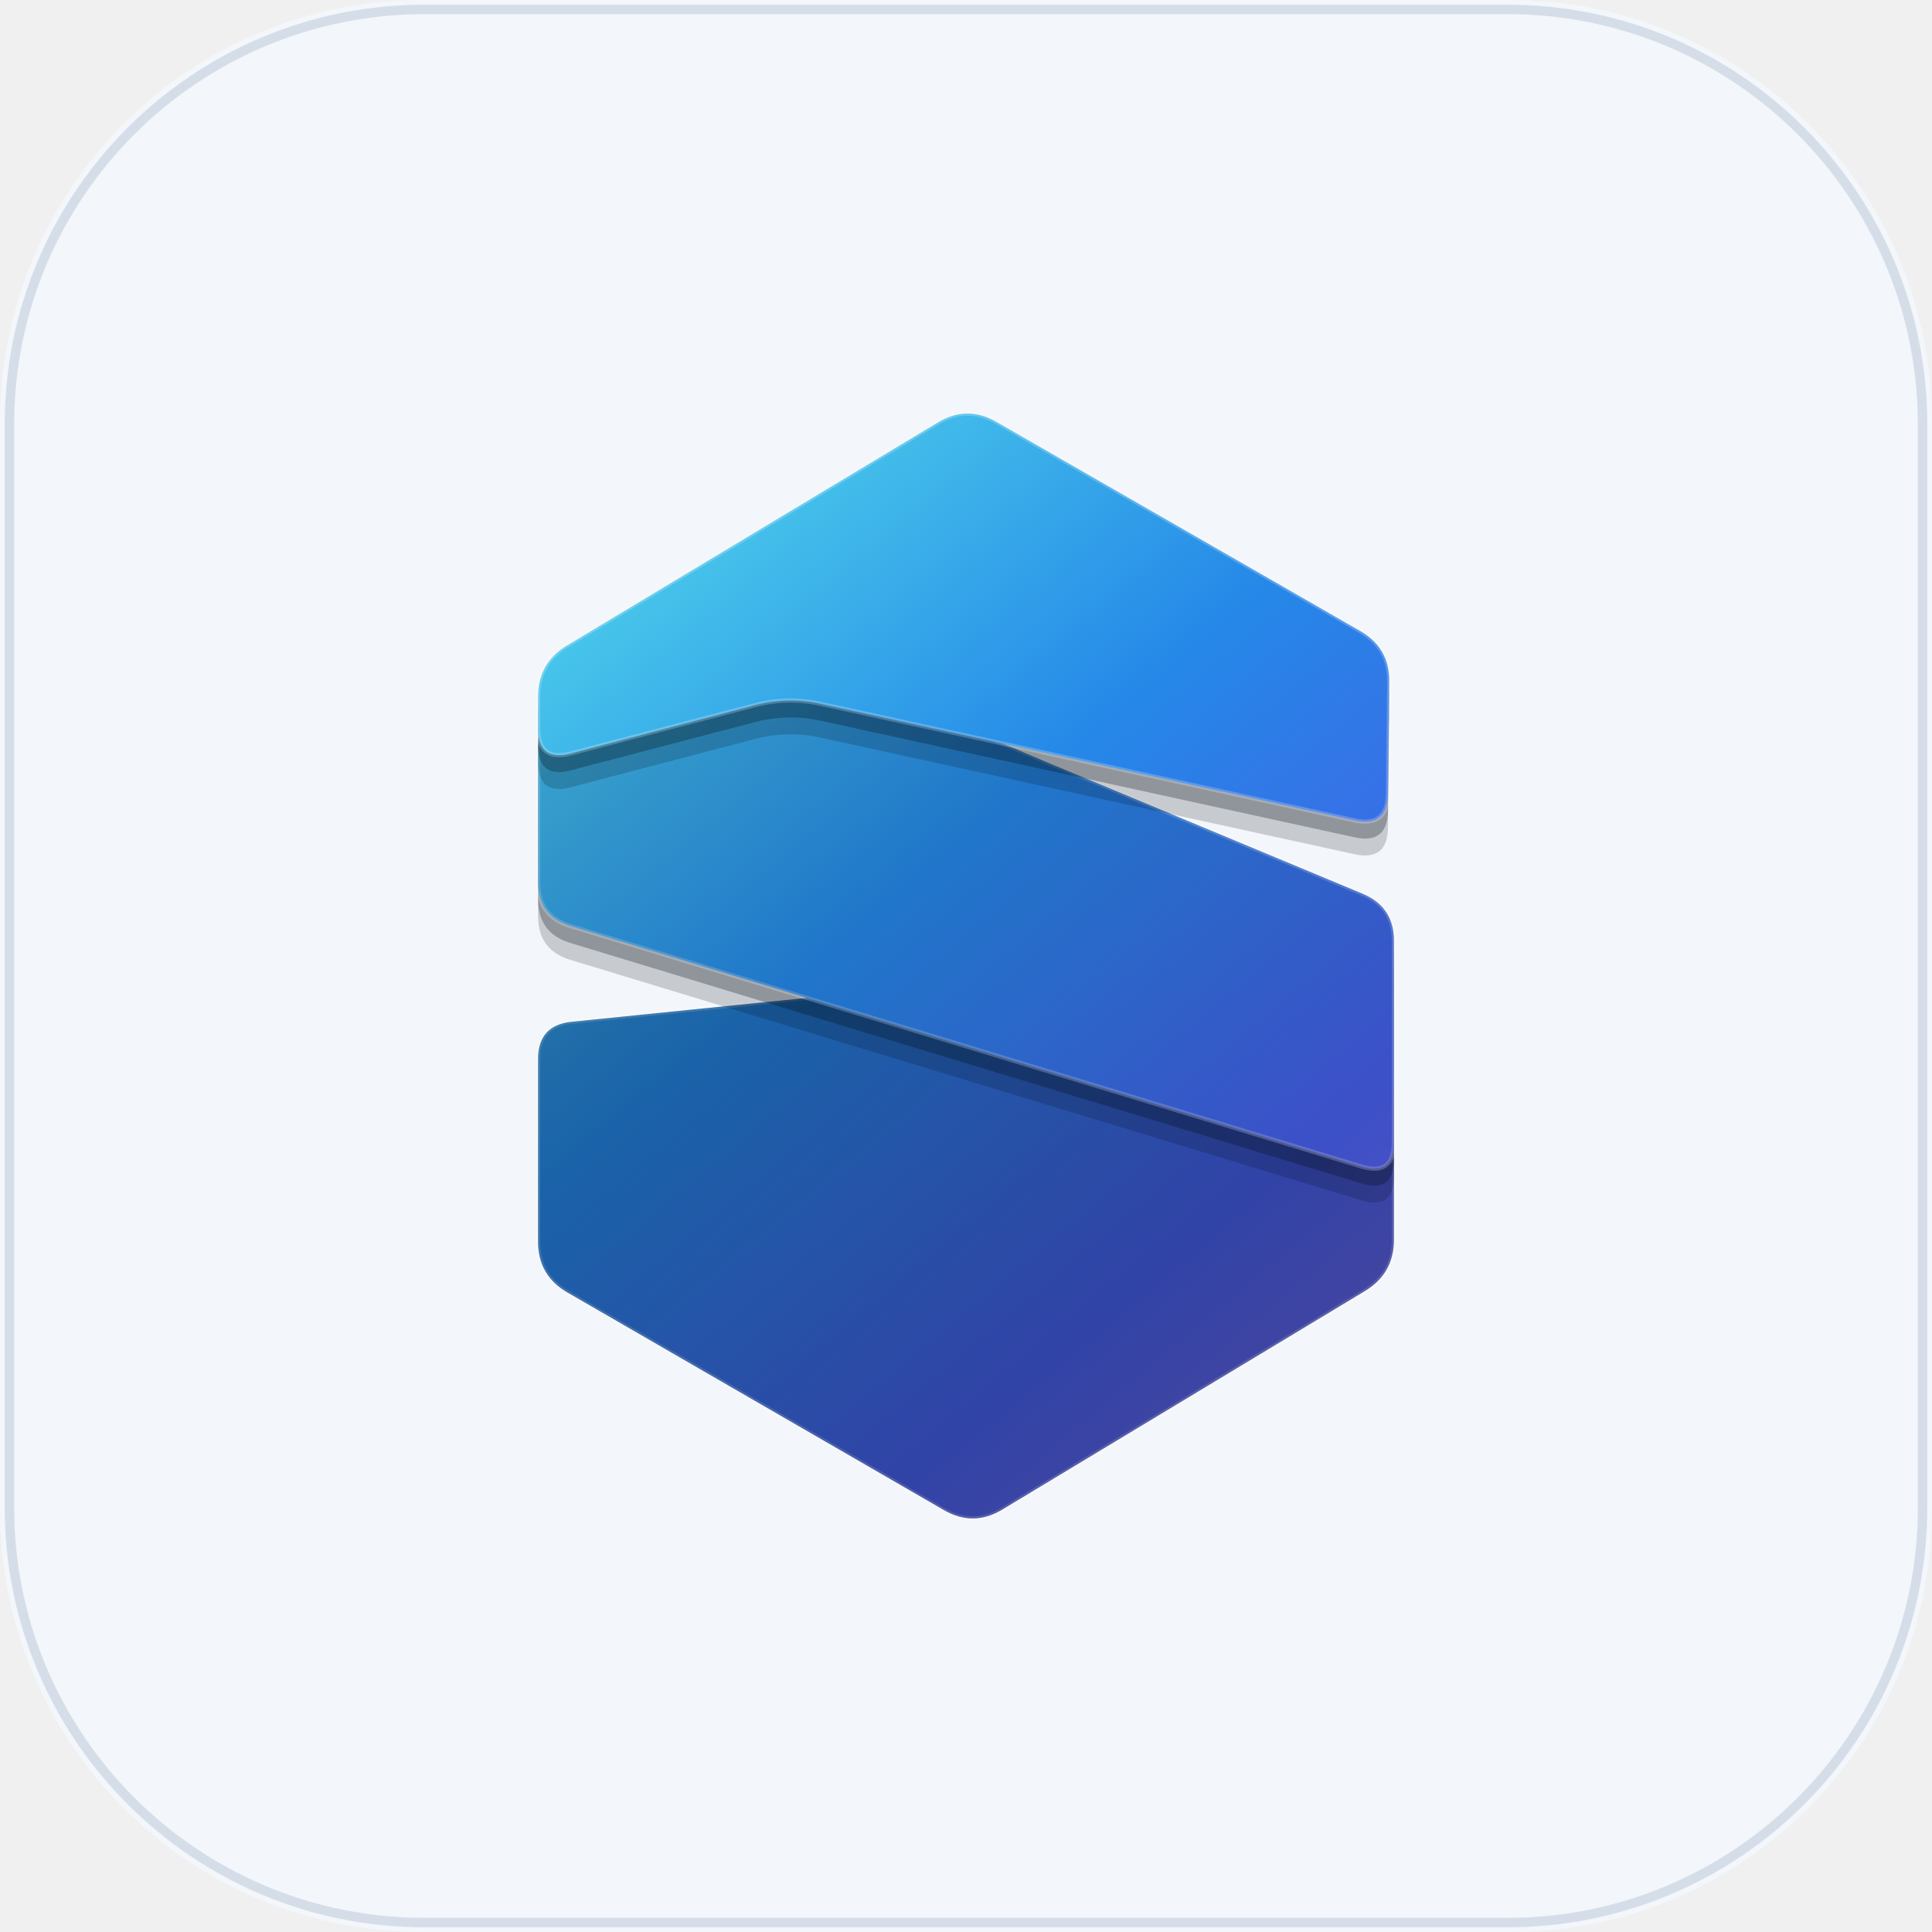
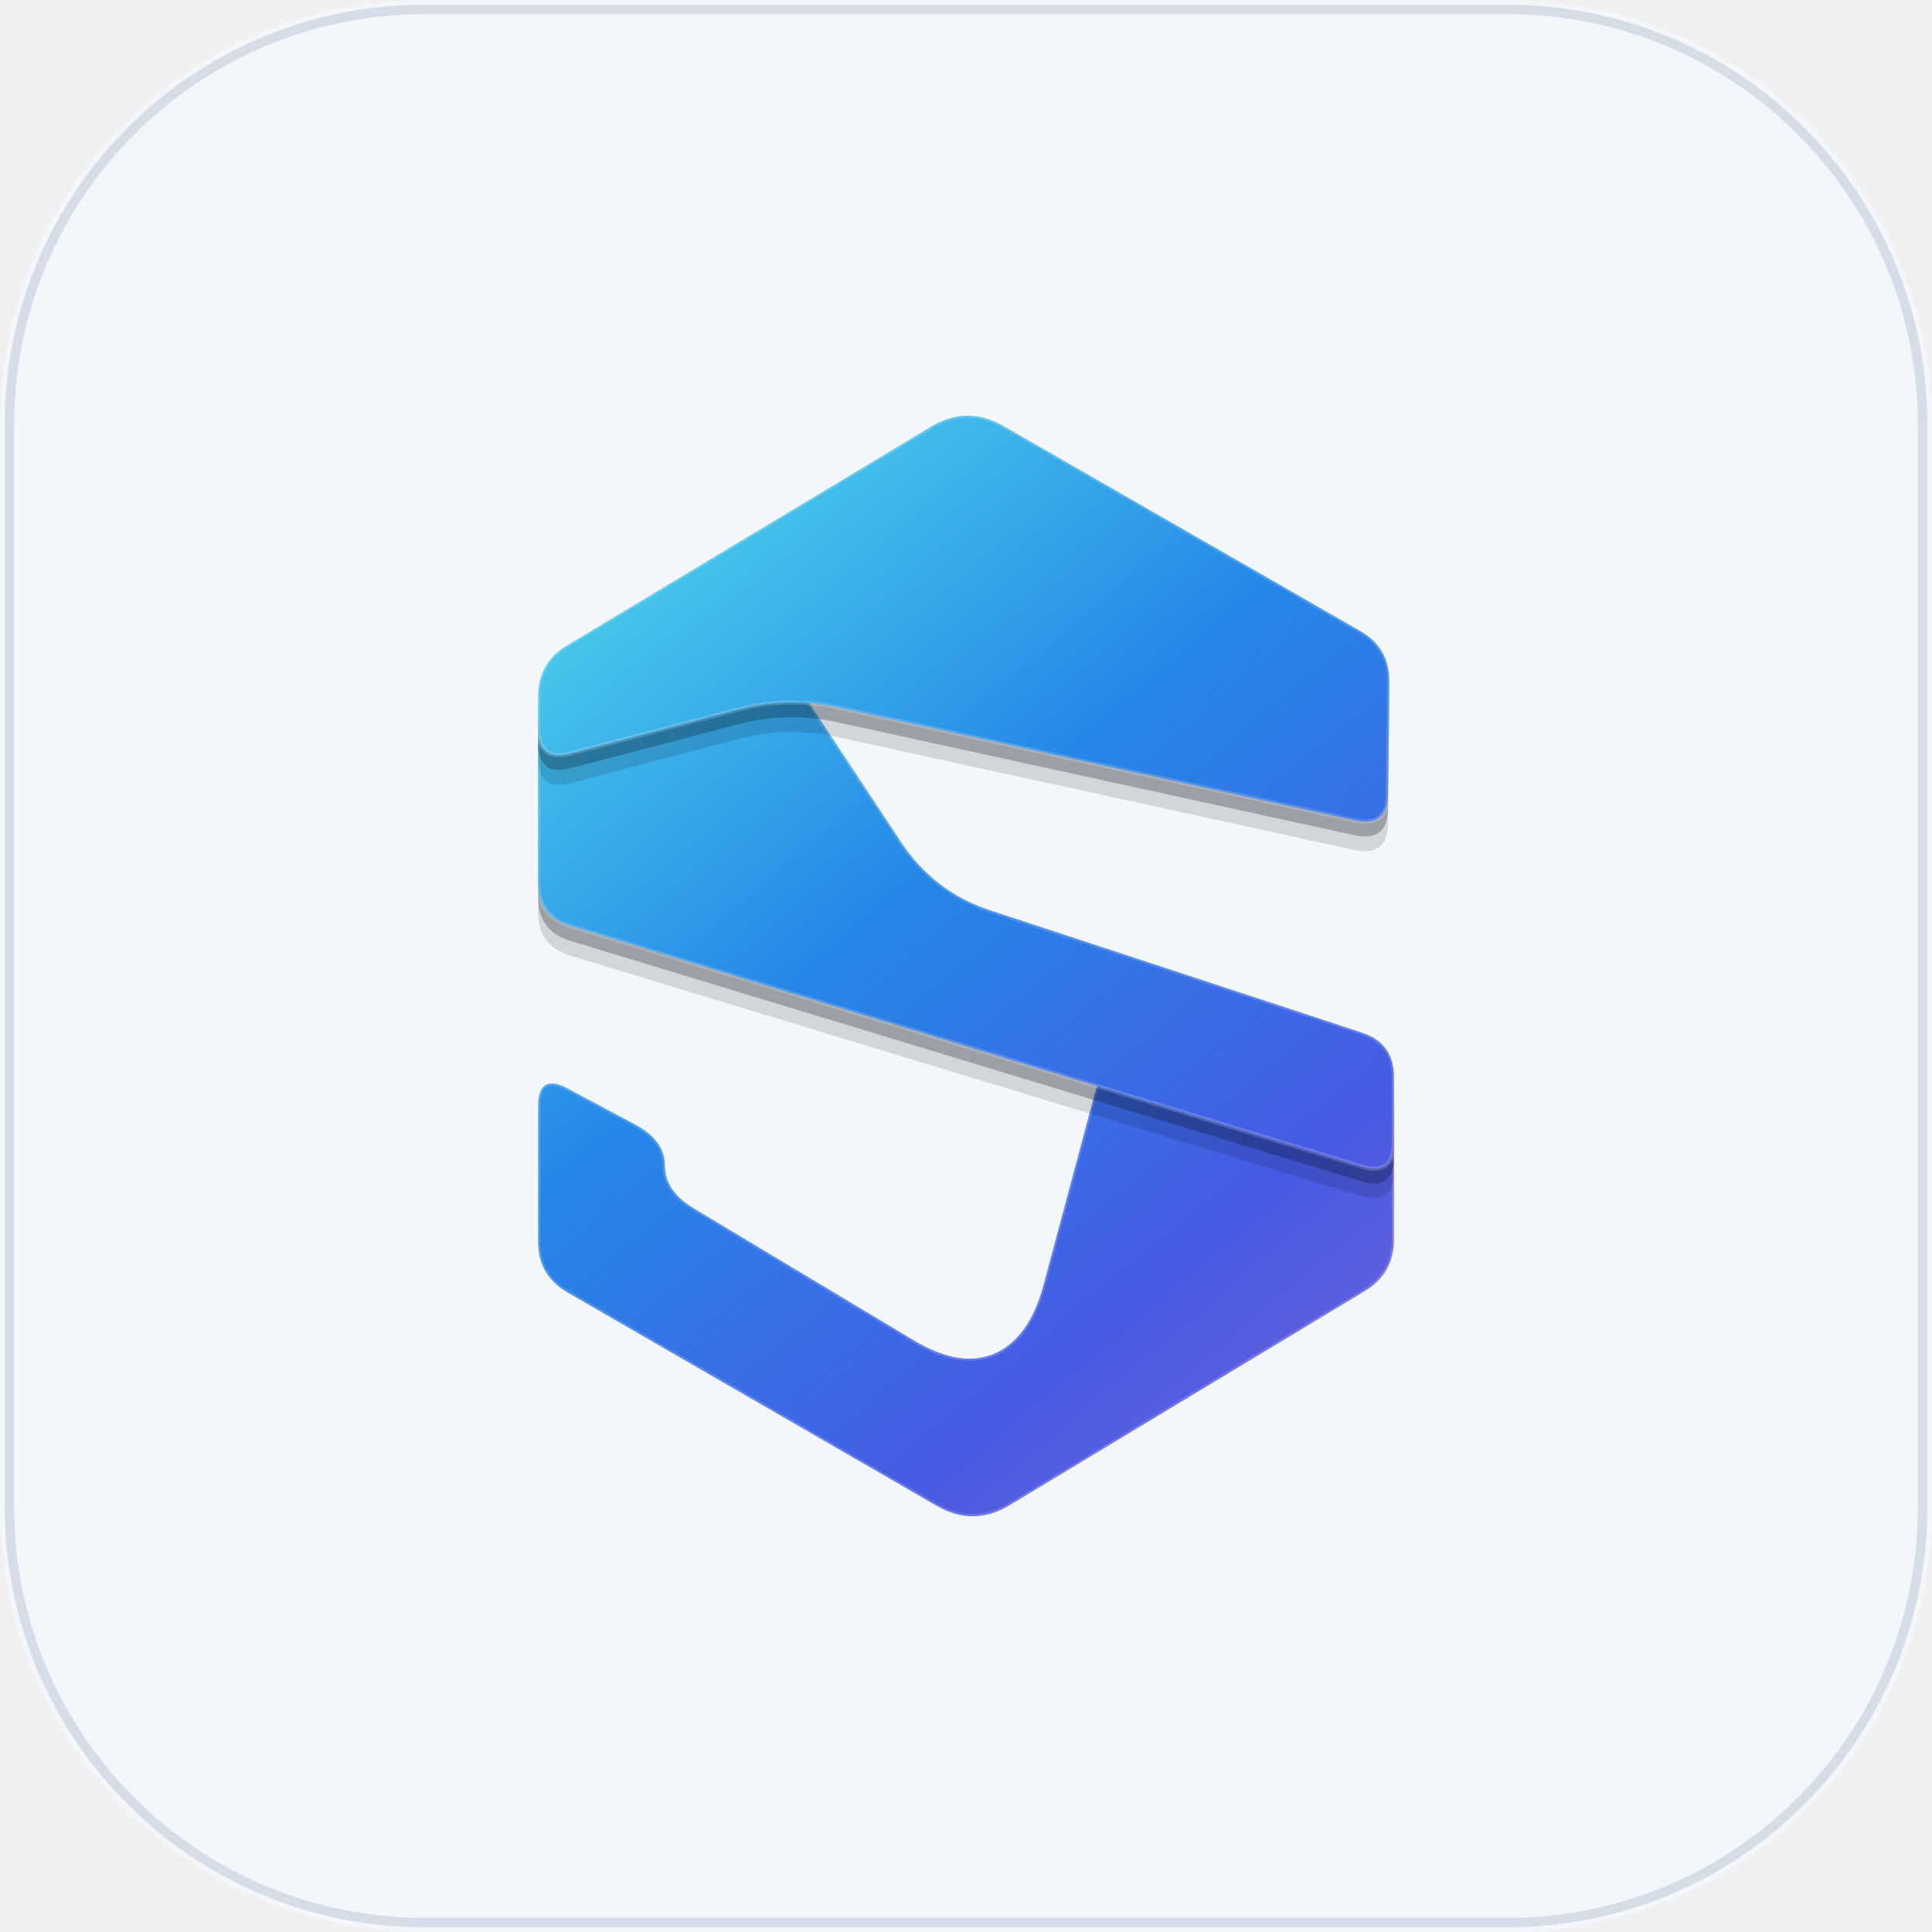
<svg xmlns="http://www.w3.org/2000/svg" viewBox="0 0 1024 1024" role="img" aria-labelledby="title">
  <defs>
    <linearGradient id="sc-mark" x1="70" y1="50" x2="480" y2="540" gradientUnits="userSpaceOnUse">
      <stop offset="0" stop-color="#54DDEB" />
      <stop offset="0.42" stop-color="#2588E8" />
      <stop offset="0.76" stop-color="#465BE5" />
      <stop offset="1" stop-color="#7761D8" />
    </linearGradient>
  </defs>
  <rect width="1024" height="1024" rx="224" fill="#F3F6FA" />
  <rect x="5" y="5" width="1014" height="1014" rx="220" fill="none" stroke="#D5DEE8" stroke-width="5" />
  <g transform="translate(512 512) scale(1.12) translate(-275 -290)">
-     <path d="M72.5 334 Q72.5 318 88.4 316.4 L234.1 301.6 Q250 300 265.5 303.9 L384.5 334.1 Q400 338 415.4 342.4 L462.1 355.6 Q477.5 360 477.5 376 L477.5 419.5 Q477.5 435.5 463.8 443.8 L292.2 547.2 Q278.5 555.5 264.6 547.5 L86.4 444.5 Q72.5 436.5 72.5 420.5Z" fill="url(#sc-mark)" stroke="#FFFFFF" stroke-opacity="0.22" stroke-width="2" stroke-linejoin="round" />
-     <path d="M72.5 334 Q72.5 318 88.4 316.4 L234.1 301.6 Q250 300 265.5 303.9 L384.5 334.1 Q400 338 415.4 342.4 L462.1 355.6 Q477.5 360 477.5 376 L477.5 419.5 Q477.5 435.5 463.8 443.8 L292.2 547.2 Q278.5 555.5 264.6 547.5 L86.4 444.5 Q72.5 436.5 72.5 420.5Z" fill="#020B14" fill-opacity="0.3" />
-     <path d="M72.5 186 Q72.5 170 88 166.1 L175 143.9 Q190.5 140 205.2 146.4 L285.3 181.6 Q300 188 314.8 194.2 L462.7 255.8 Q477.5 262 477.5 278 L477.5 373.5 Q477.5 389.5 462.2 384.9 L87.8 271.1 Q72.5 266.5 72.5 250.5Z" fill="#020B14" fill-opacity="0.28" transform="translate(0 8)" />
-     <path d="M72.5 186 Q72.5 170 88 166.1 L175 143.9 Q190.5 140 205.2 146.4 L285.3 181.6 Q300 188 314.8 194.2 L462.7 255.8 Q477.5 262 477.5 278 L477.5 373.5 Q477.5 389.5 462.2 384.9 L87.8 271.1 Q72.5 266.5 72.5 250.5Z" fill="#020B14" fill-opacity="0.18" transform="translate(0 16)" />
-     <path d="M72.5 186 Q72.5 170 88 166.1 L175 143.9 Q190.5 140 205.2 146.4 L285.3 181.6 Q300 188 314.8 194.2 L462.7 255.8 Q477.5 262 477.5 278 L477.5 373.5 Q477.5 389.5 462.2 384.9 L87.8 271.1 Q72.5 266.5 72.5 250.5Z" fill="url(#sc-mark)" stroke="#FFFFFF" stroke-opacity="0.22" stroke-width="2" stroke-linejoin="round" />
-     <path d="M72.5 186 Q72.5 170 88 166.1 L175 143.9 Q190.5 140 205.2 146.4 L285.3 181.6 Q300 188 314.8 194.2 L462.7 255.8 Q477.5 262 477.5 278 L477.5 373.5 Q477.5 389.5 462.2 384.9 L87.8 271.1 Q72.5 266.5 72.5 250.5Z" fill="#020B14" fill-opacity="0.14" />
-     <path d="M72.5 162.5 Q72.5 146.5 86.2 138.3 L261.8 32.7 Q275.5 24.5 289.4 32.5 L461.6 131.5 Q475.5 139.5 475.3 155.5 L474.7 208.5 Q474.5 224.5 458.9 221.1 L206.1 165.9 Q190.5 162.5 175 166.6 L88 189.4 Q72.5 193.5 72.5 177.5Z" fill="#020B14" fill-opacity="0.28" transform="translate(0 8)" />
-     <path d="M72.5 162.5 Q72.5 146.5 86.2 138.3 L261.8 32.7 Q275.5 24.5 289.4 32.5 L461.6 131.5 Q475.5 139.5 475.3 155.5 L474.7 208.5 Q474.5 224.5 458.9 221.1 L206.1 165.9 Q190.5 162.5 175 166.6 L88 189.4 Q72.5 193.5 72.5 177.5Z" fill="#020B14" fill-opacity="0.18" transform="translate(0 16)" />
-     <path d="M72.5 162.5 Q72.5 146.5 86.2 138.3 L261.8 32.7 Q275.5 24.5 289.4 32.5 L461.6 131.5 Q475.5 139.5 475.3 155.5 L474.7 208.5 Q474.5 224.5 458.9 221.1 L206.1 165.9 Q190.5 162.5 175 166.6 L88 189.4 Q72.5 193.5 72.5 177.5Z" fill="url(#sc-mark)" stroke="#FFFFFF" stroke-opacity="0.22" stroke-width="2" stroke-linejoin="round" />
+     <path d="M72.5 356.5 Q72.5 340.5 86.6 348 L118.4 365 Q132.5 372.5 132.5 384.5 L132.5 384.5 Q132.5 396.5 146.2 404.7 L250.2 467.1 Q272.5 480.5 288.8 473.3 L288.8 473.3 Q305 466 311.7 440.9 L335.9 350.5 Q340 335 355.7 337.9 L461.8 357.1 Q477.5 360 477.5 376 L477.5 419.5 Q477.5 435.5 463.8 443.8 L295.6 545.2 Q278.5 555.5 261.2 545.5 L86.4 444.5 Q72.5 436.5 72.5 420.5Z" fill="url(#sc-mark)" stroke="#FFFFFF" stroke-opacity="0.18" stroke-width="2" stroke-linejoin="round" />
+     <path d="M72.5 181 Q72.5 165 88.4 163 L174.6 152 Q190.5 150 199.3 163.3 L244.5 231.7 Q260 255 286.6 263.7 L462.3 321.5 Q477.5 326.5 477.5 342.5 L477.5 373.5 Q477.5 389.5 462.2 384.9 L87.8 271.1 Q72.5 266.5 72.5 250.5Z" fill="#020B14" fill-opacity="0.26" transform="translate(0 7)" />
+     <path d="M72.5 181 Q72.5 165 88.4 163 L174.6 152 Q190.5 150 199.3 163.3 L244.5 231.7 Q260 255 286.6 263.7 L462.3 321.5 Q477.5 326.5 477.5 342.5 L477.5 373.5 Q477.5 389.5 462.2 384.9 L87.8 271.1 Q72.5 266.5 72.5 250.5Z" fill="#020B14" fill-opacity="0.14" transform="translate(0 14)" />
+     <path d="M72.5 181 Q72.5 165 88.4 163 L174.6 152 Q190.5 150 199.3 163.3 L244.5 231.7 Q260 255 286.6 263.7 L462.3 321.5 Q477.5 326.5 477.5 342.5 L477.5 373.5 Q477.5 389.5 462.2 384.9 L87.8 271.1 Q72.5 266.5 72.5 250.5Z" fill="url(#sc-mark)" stroke="#FFFFFF" stroke-opacity="0.18" stroke-width="2" stroke-linejoin="round" />
+     <path d="M72.5 162.5 Q72.5 146.5 86.2 138.3 L258.4 34.8 Q275.5 24.5 292.8 34.5 L461.6 131.5 Q475.5 139.5 475.3 155.5 L474.7 208.5 Q474.5 224.5 458.9 221.1 L213.9 167.6 Q190.5 162.5 167.3 168.6 L88 189.4 Q72.5 193.5 72.5 177.5Z" fill="#020B14" fill-opacity="0.26" transform="translate(0 7)" />
+     <path d="M72.5 162.5 Q72.5 146.5 86.2 138.3 L258.4 34.8 Q275.5 24.5 292.8 34.5 L461.6 131.5 Q475.5 139.5 475.3 155.5 L474.7 208.5 Q474.5 224.5 458.9 221.1 L213.9 167.6 Q190.5 162.5 167.3 168.6 L88 189.4 Q72.5 193.5 72.5 177.5Z" fill="#020B14" fill-opacity="0.14" transform="translate(0 14)" />
+     <path d="M72.5 162.5 Q72.5 146.5 86.2 138.3 L258.4 34.8 Q275.5 24.5 292.8 34.5 L461.6 131.5 Q475.5 139.5 475.3 155.5 L474.7 208.5 Q474.5 224.5 458.9 221.1 L213.9 167.6 Q190.5 162.5 167.3 168.6 L88 189.4 Q72.5 193.5 72.5 177.5Z" fill="url(#sc-mark)" stroke="#FFFFFF" stroke-opacity="0.18" stroke-width="2" stroke-linejoin="round" />
  </g>
</svg>
